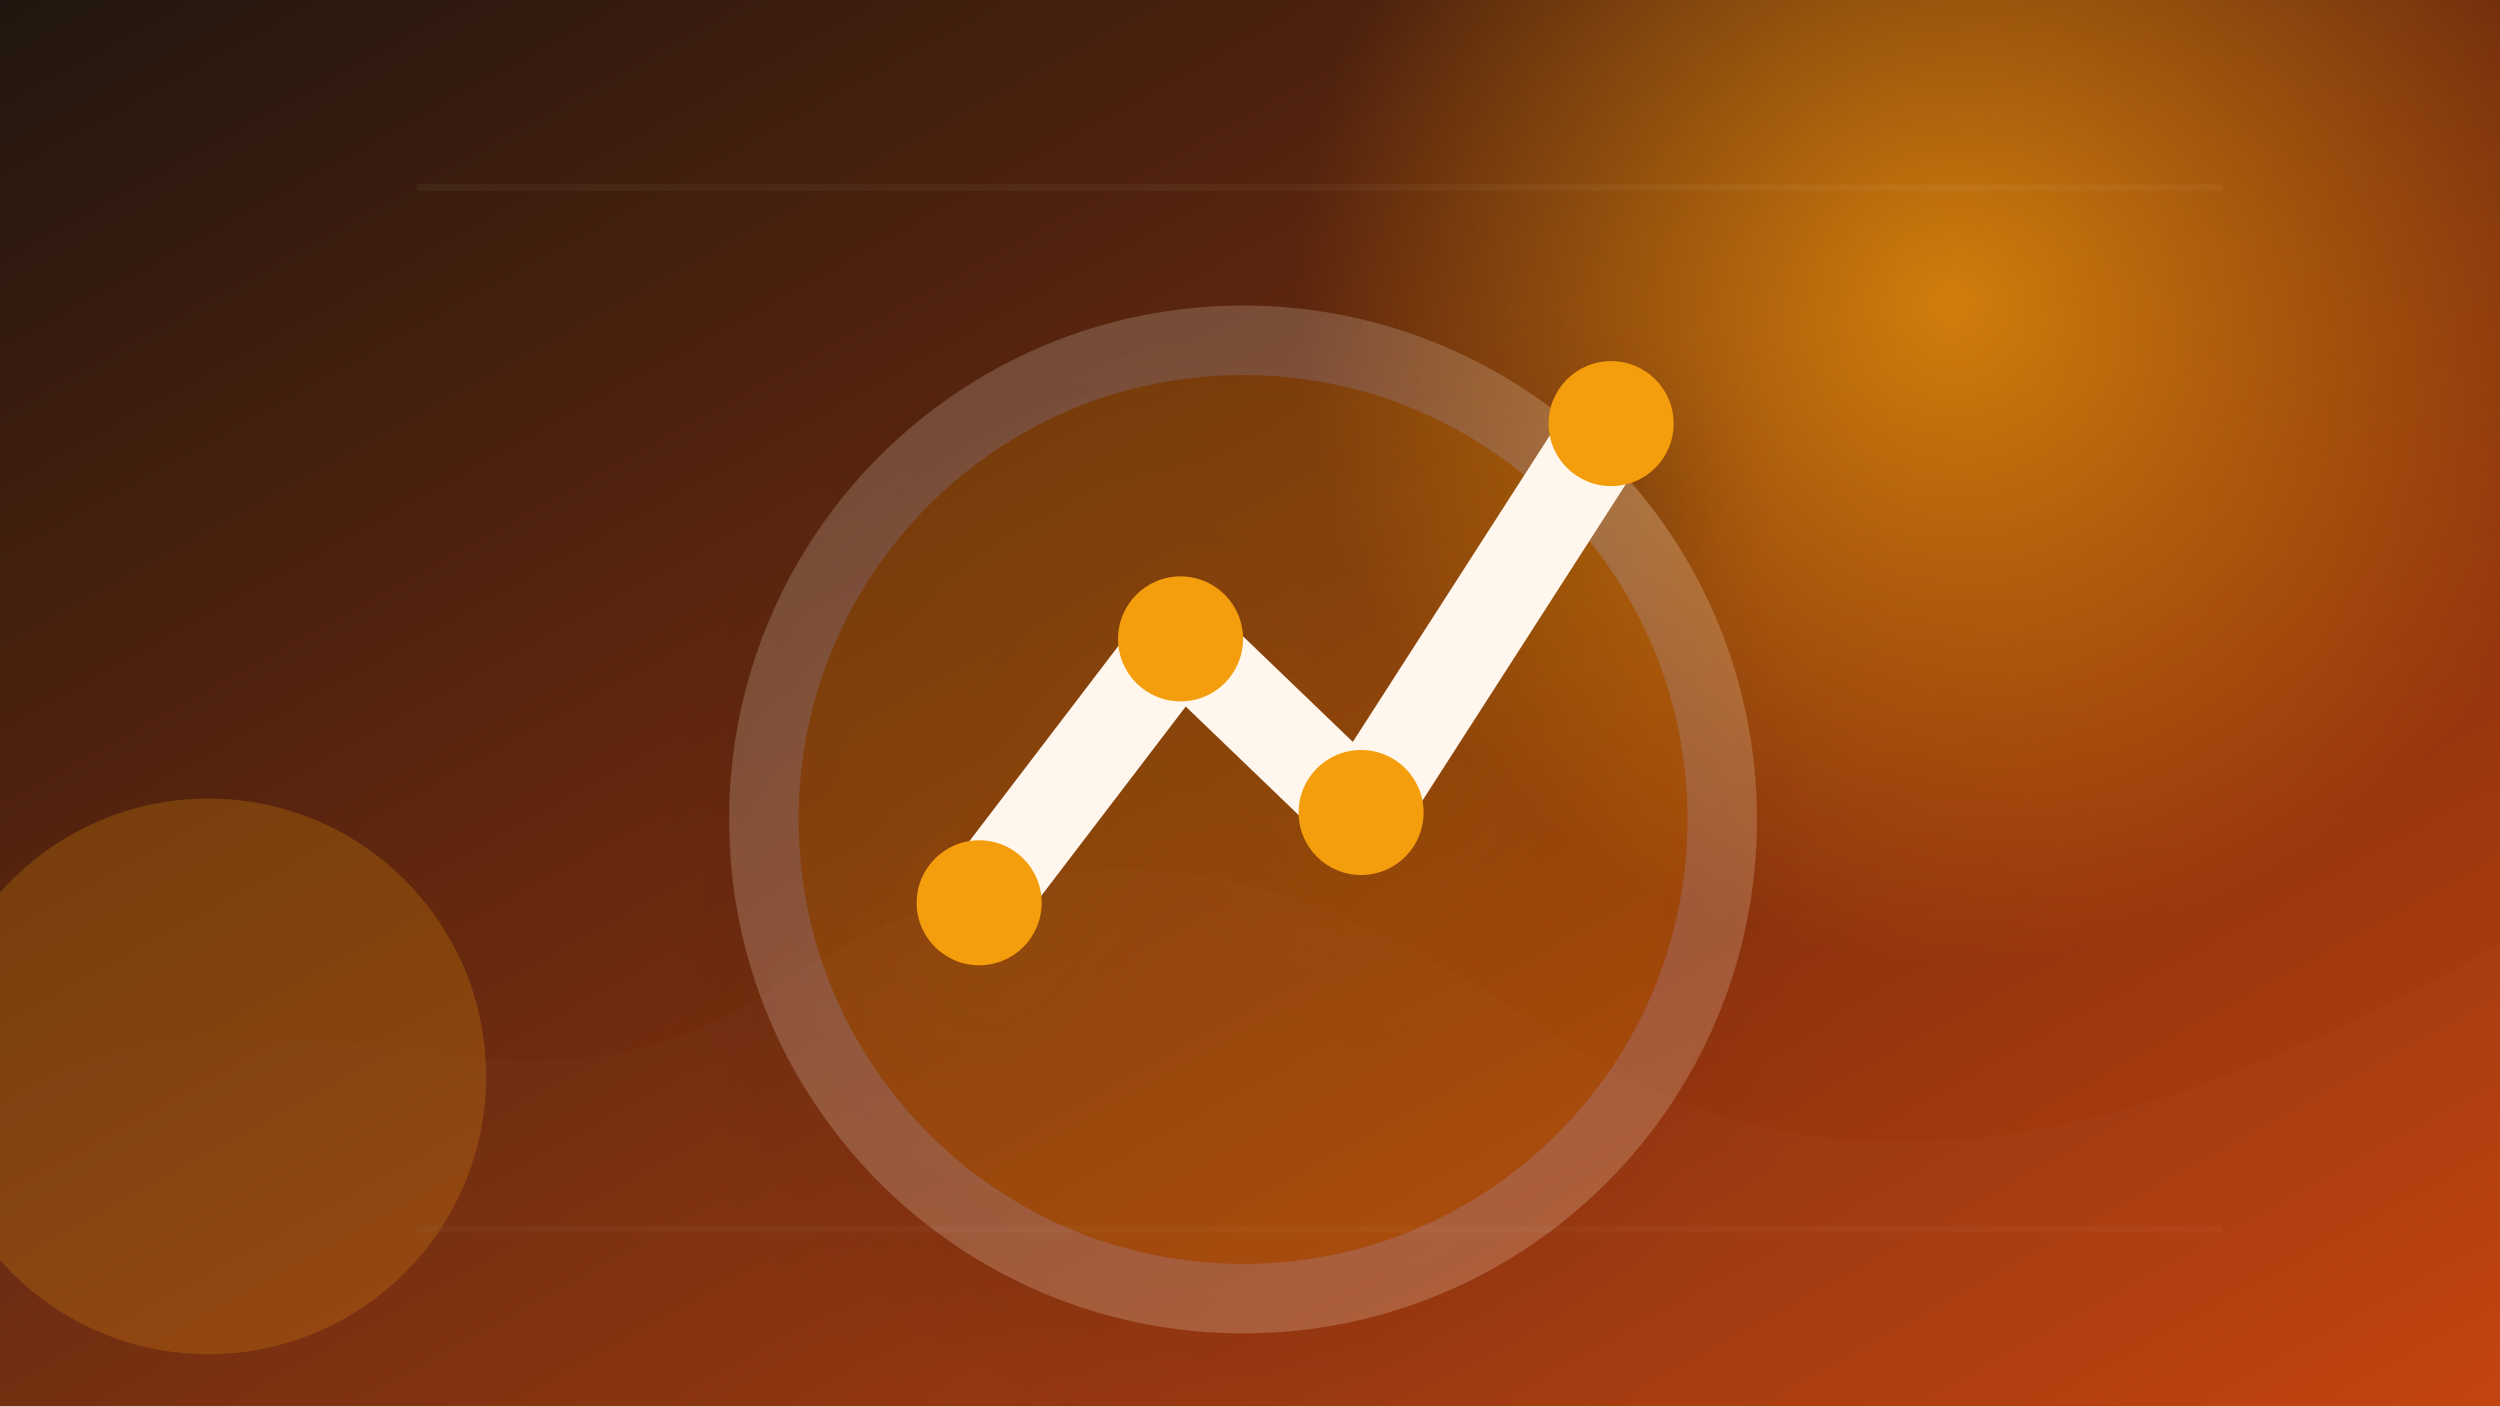
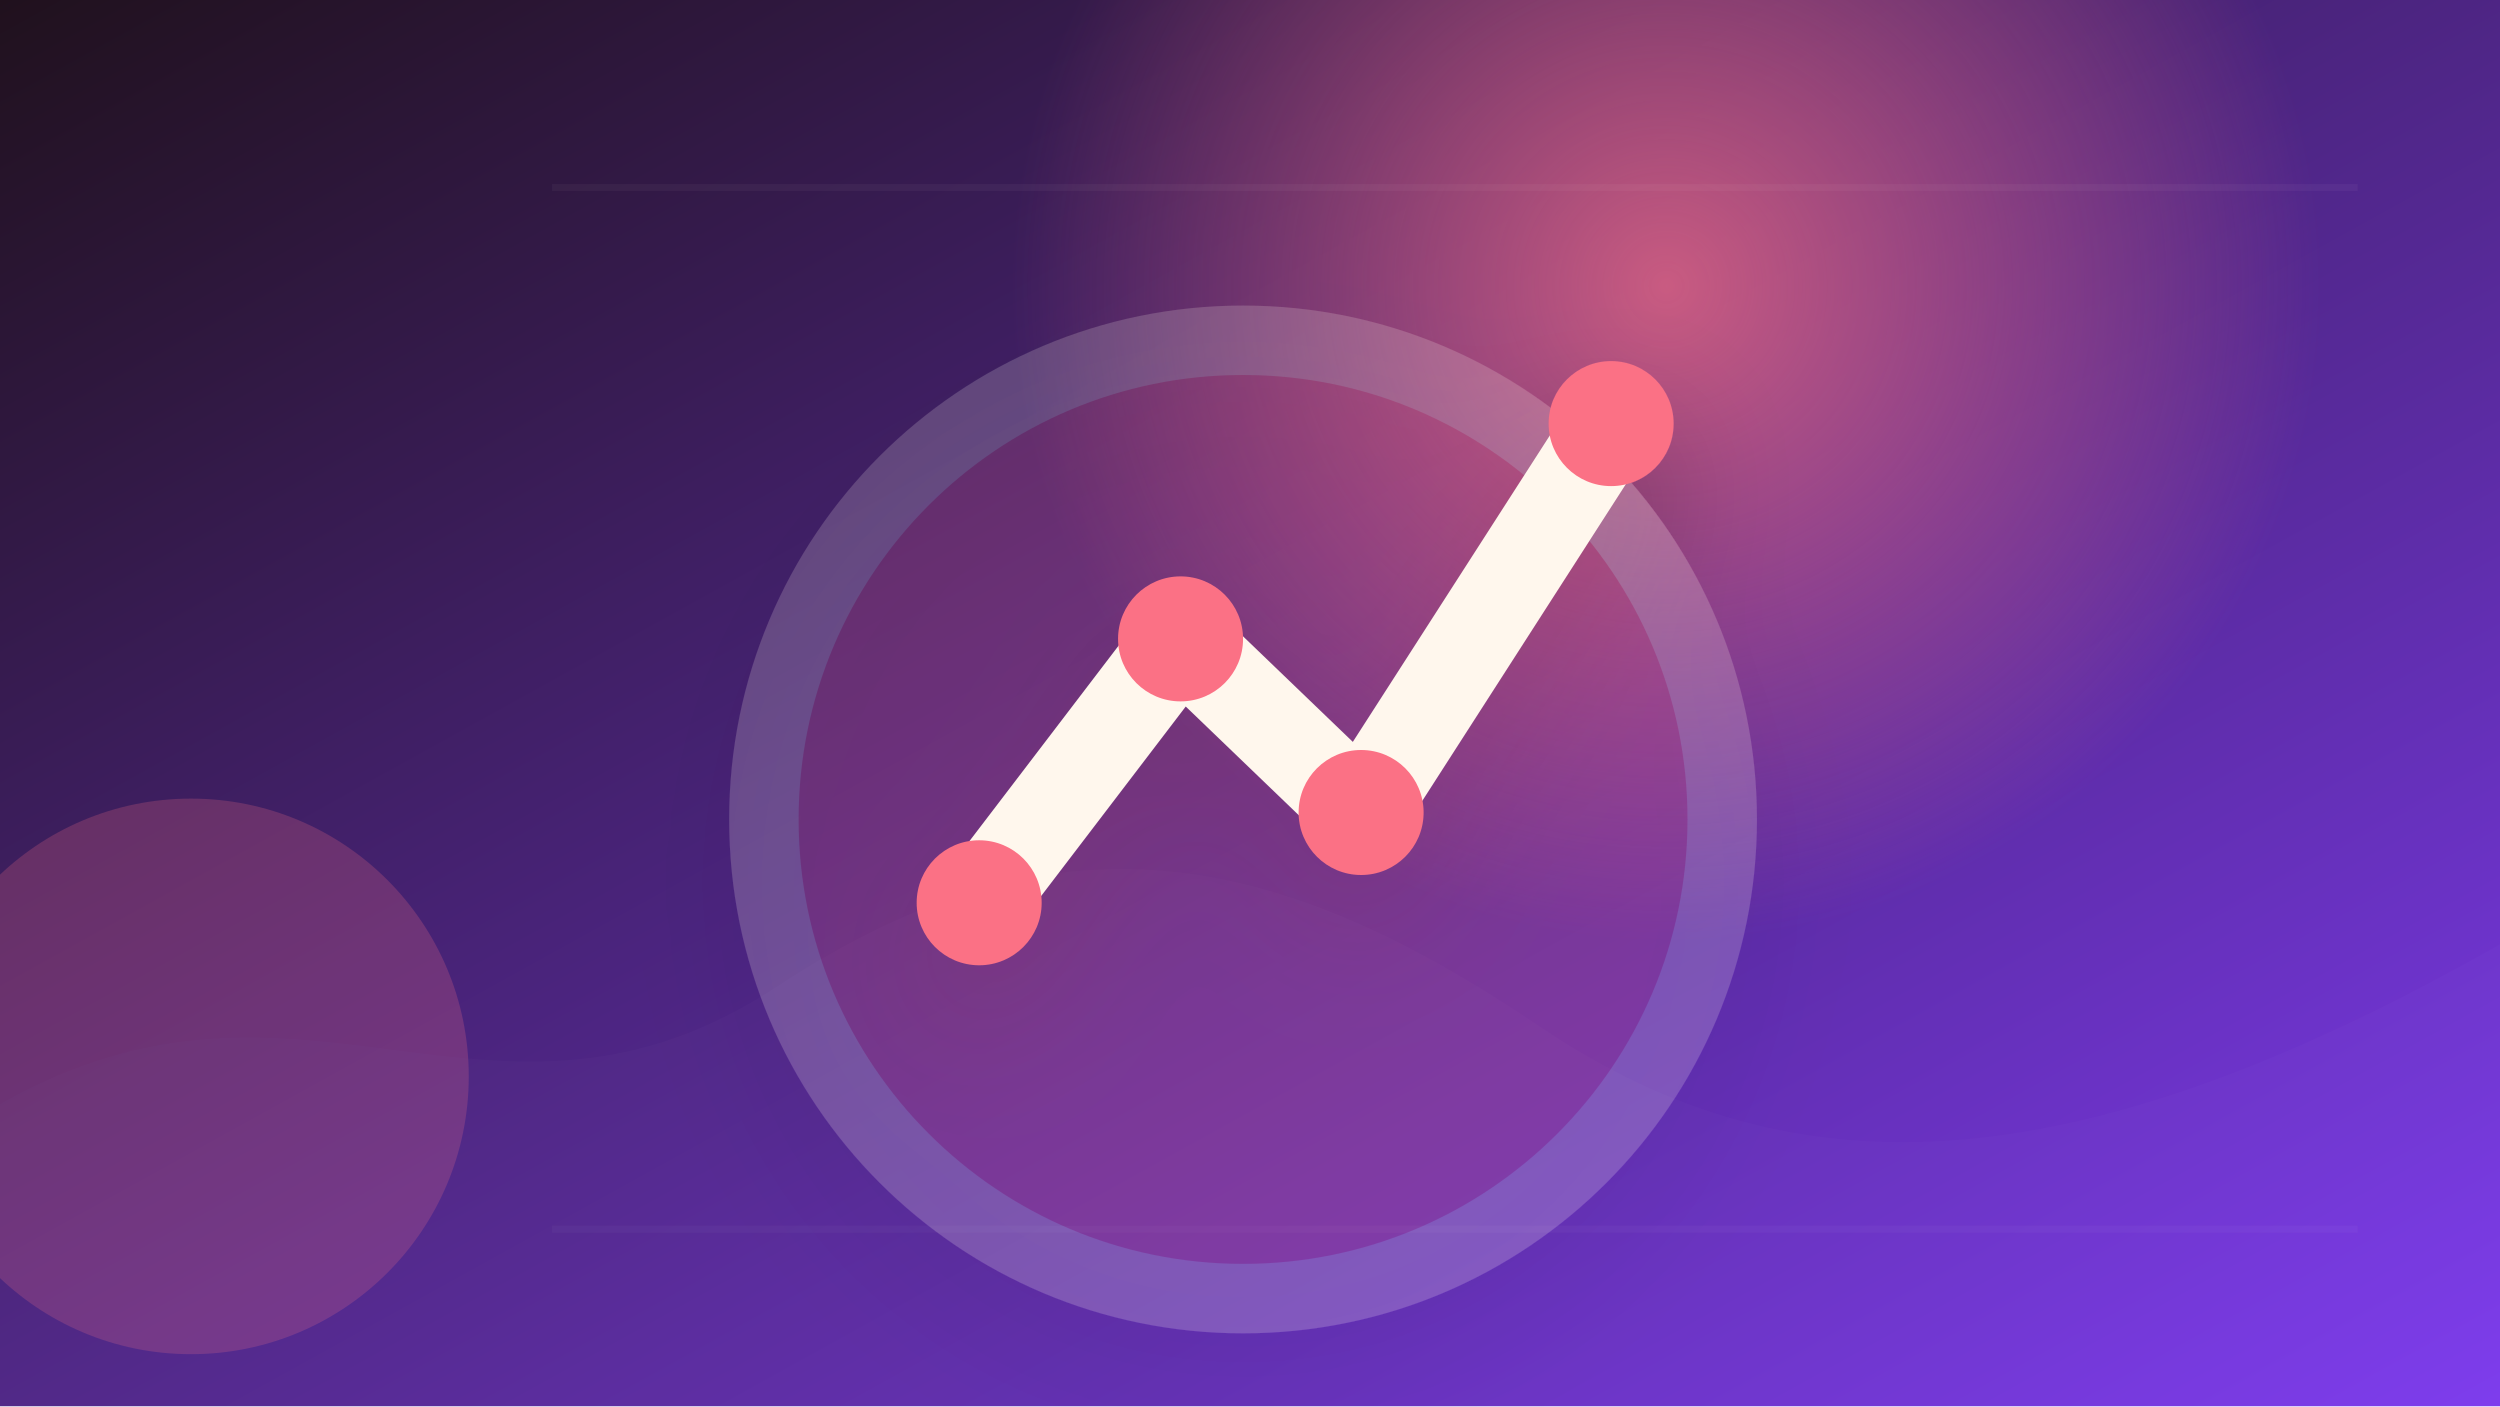
<svg xmlns="http://www.w3.org/2000/svg" width="720" height="405" viewBox="0 0 720 405">
  <defs>
    <linearGradient id="bg" x1="0" x2="1" y1="0" y2="1">
-       <stop offset="0" stop-color="#21160f" />
-       <stop offset="1" stop-color="#c2410c" />
+       <stop offset="0" stop-color="#20111d" />
+       <stop offset="1" stop-color="#7c3aed" />
    </linearGradient>
    <radialGradient id="glow" cx="50%" cy="50%" r="50%">
-       <stop offset="0" stop-color="#f59e0b" stop-opacity=".72" />
-       <stop offset="1" stop-color="#f59e0b" stop-opacity="0" />
+       <stop offset="0" stop-color="#fb7185" stop-opacity=".72" />
+       <stop offset="1" stop-color="#fb7185" stop-opacity="0" />
    </radialGradient>
    <filter id="shadow" x="-20%" y="-20%" width="140%" height="140%">
      <feDropShadow dx="0" dy="18" stdDeviation="18" flood-color="#000000" flood-opacity=".24" />
    </filter>
  </defs>
  <rect width="720" height="405" fill="url(#bg)" />
-   <circle cx="562" cy="87" r="190" fill="url(#glow)" />
+   <circle cx="480" cy="82" r="190" fill="url(#glow)" />
  <g opacity=".22">
-     <circle cx="60" cy="310" r="80" fill="#f59e0b" />
+     <circle cx="55" cy="310" r="80" fill="#fb7185" />
    <path d="M0 318C88 268 142 338 224 284s146-38 220 12 156 44 276-24v133H0z" fill="#fff7ed" opacity=".08" />
-     <path d="M120 54h520" stroke="#fff7ed" stroke-width="2" opacity=".18" />
-     <path d="M120 354h520" stroke="#fff7ed" stroke-width="2" opacity=".14" />
+     <path d="M159 54h520" stroke="#fff7ed" stroke-width="2" opacity=".18" />
+     <path d="M159 354h520" stroke="#fff7ed" stroke-width="2" opacity=".14" />
  </g>
  <g filter="url(#shadow)">
    <g transform="translate(198 76)">
-       <circle cx="160" cy="160" r="138" fill="#f59e0b" opacity=".18" stroke="#fff7ed" stroke-width="20" />
+       <circle cx="160" cy="160" r="138" fill="#fb7185" opacity=".18" stroke="#fff7ed" stroke-width="20" />
      <path d="M84 184l58-76 52 50 72-112" fill="none" stroke="#fff7ed" stroke-width="26" stroke-linecap="round" stroke-linejoin="round" />
-       <circle cx="84" cy="184" r="18" fill="#f59e0b" />
-       <circle cx="142" cy="108" r="18" fill="#f59e0b" />
-       <circle cx="194" cy="158" r="18" fill="#f59e0b" />
-       <circle cx="266" cy="46" r="18" fill="#f59e0b" />
+       <circle cx="84" cy="184" r="18" fill="#fb7185" />
+       <circle cx="142" cy="108" r="18" fill="#fb7185" />
+       <circle cx="194" cy="158" r="18" fill="#fb7185" />
+       <circle cx="266" cy="46" r="18" fill="#fb7185" />
    </g>
  </g>
</svg>
